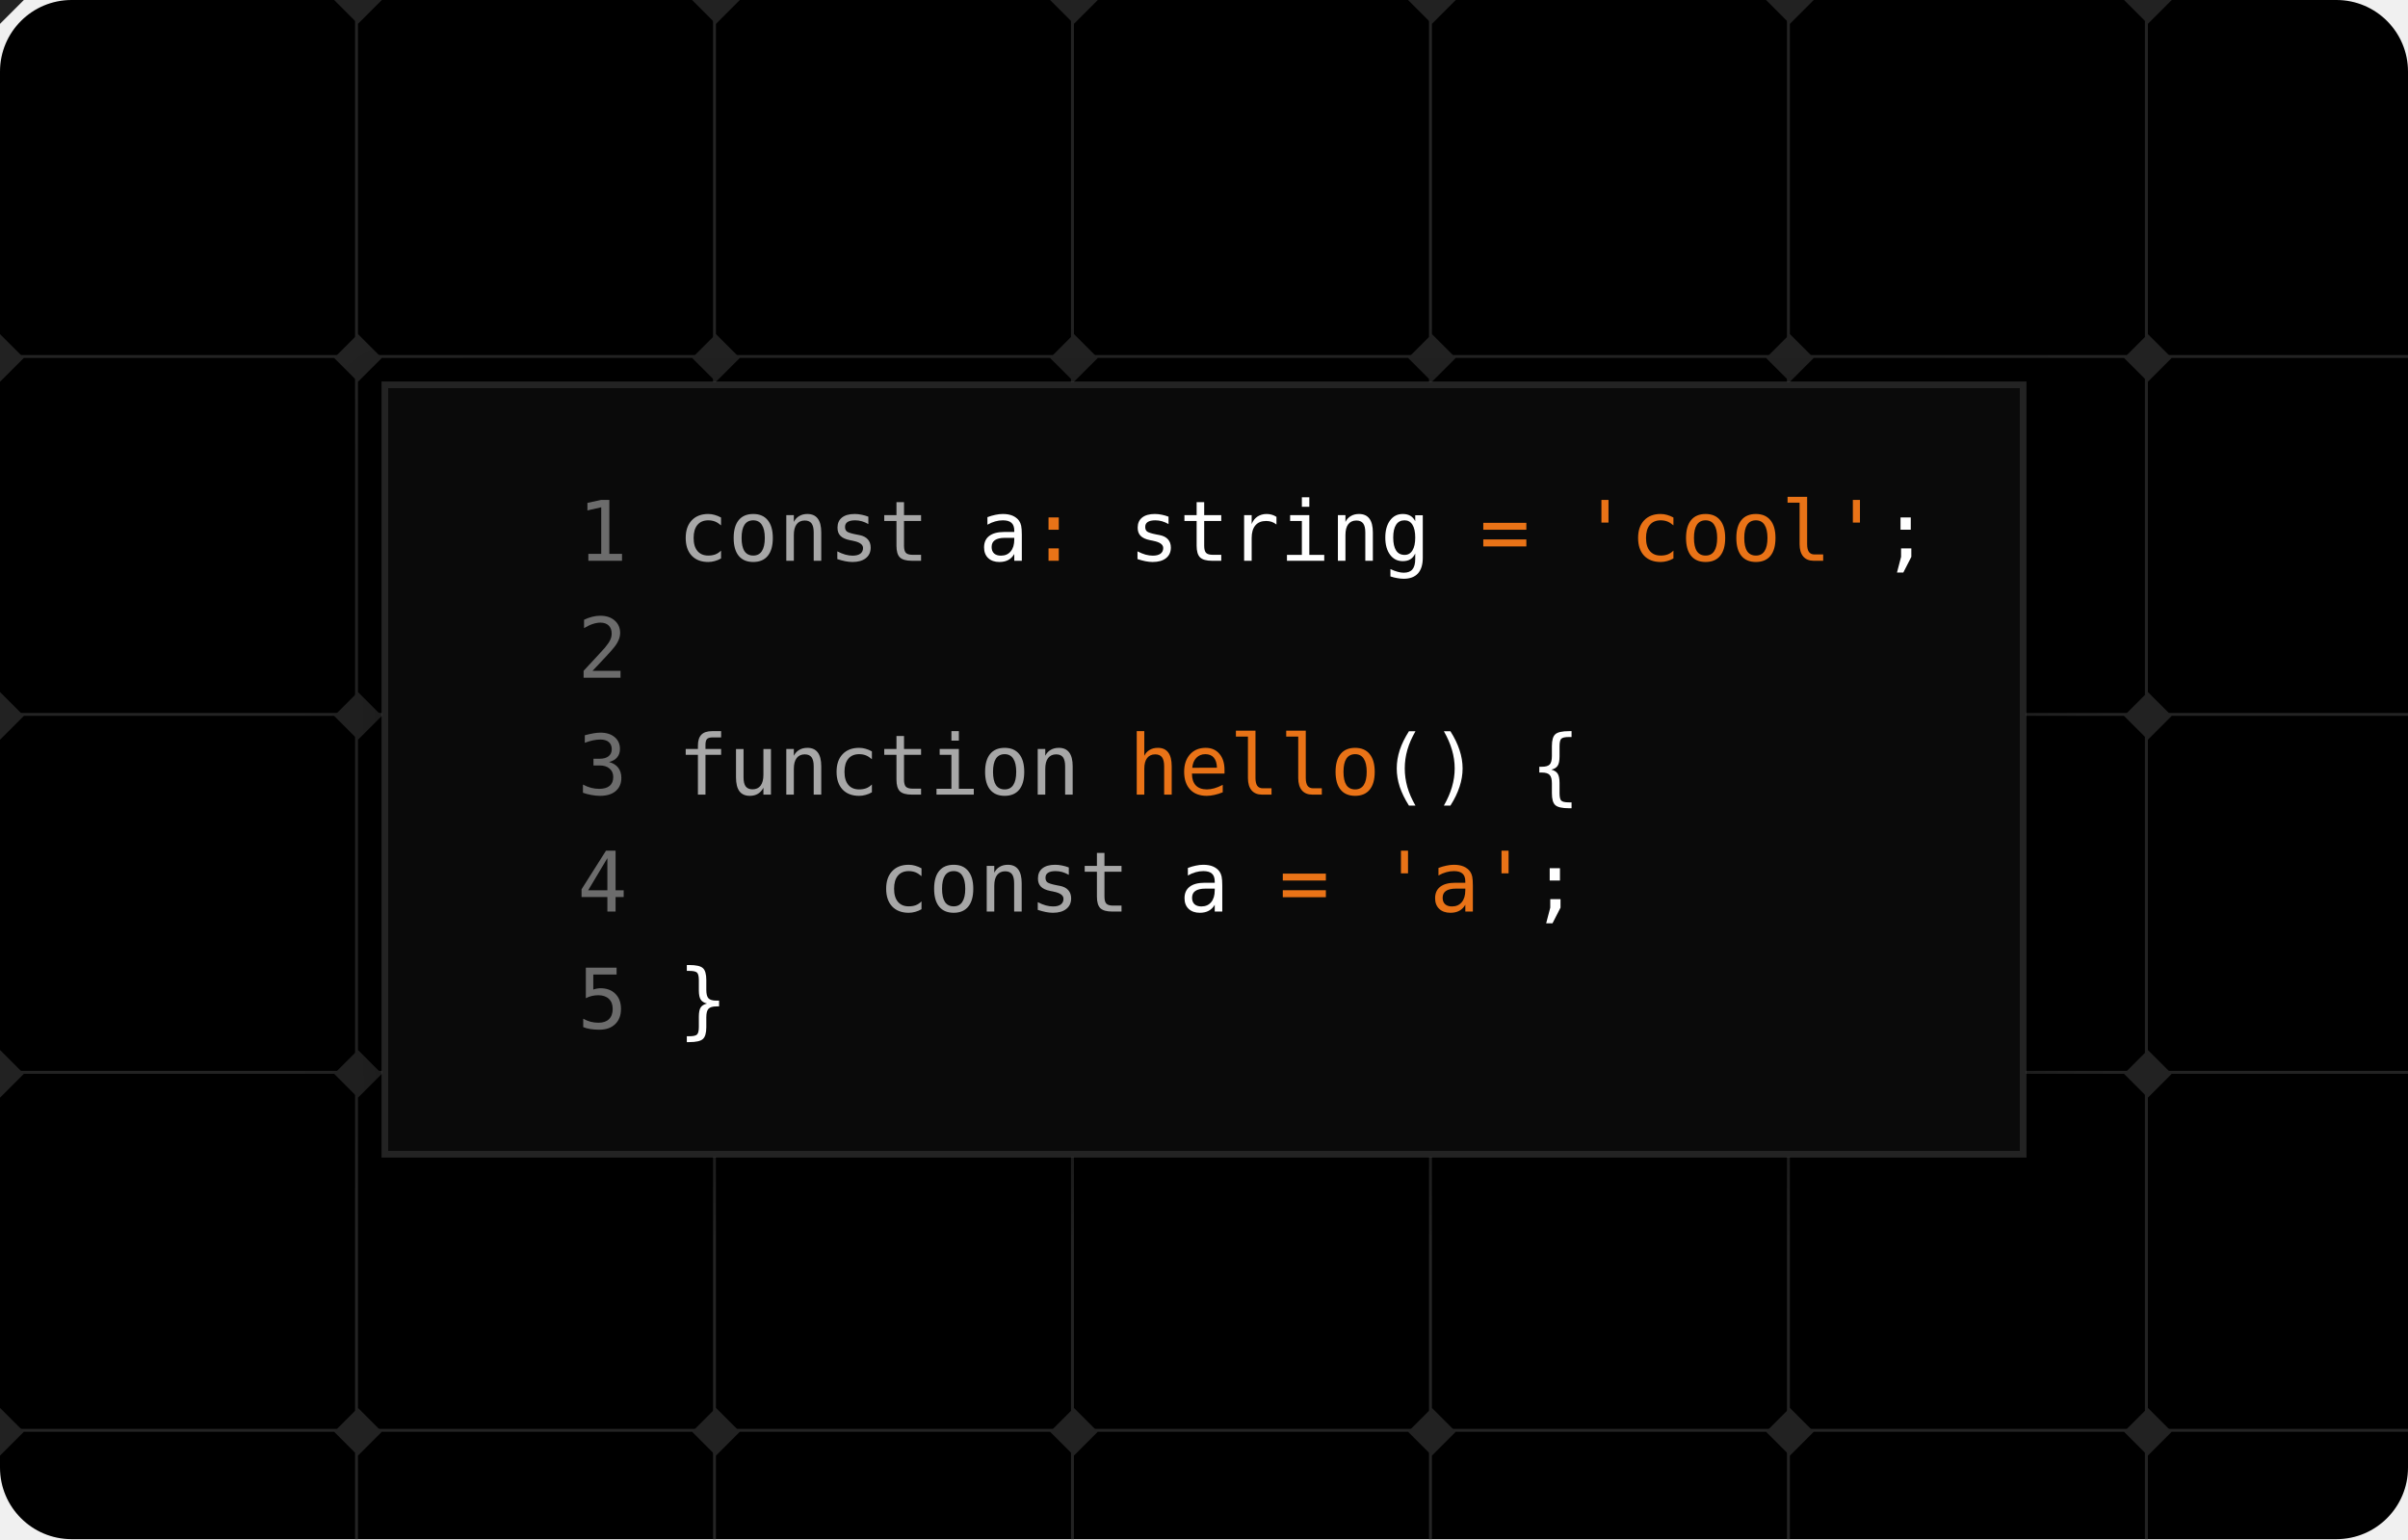
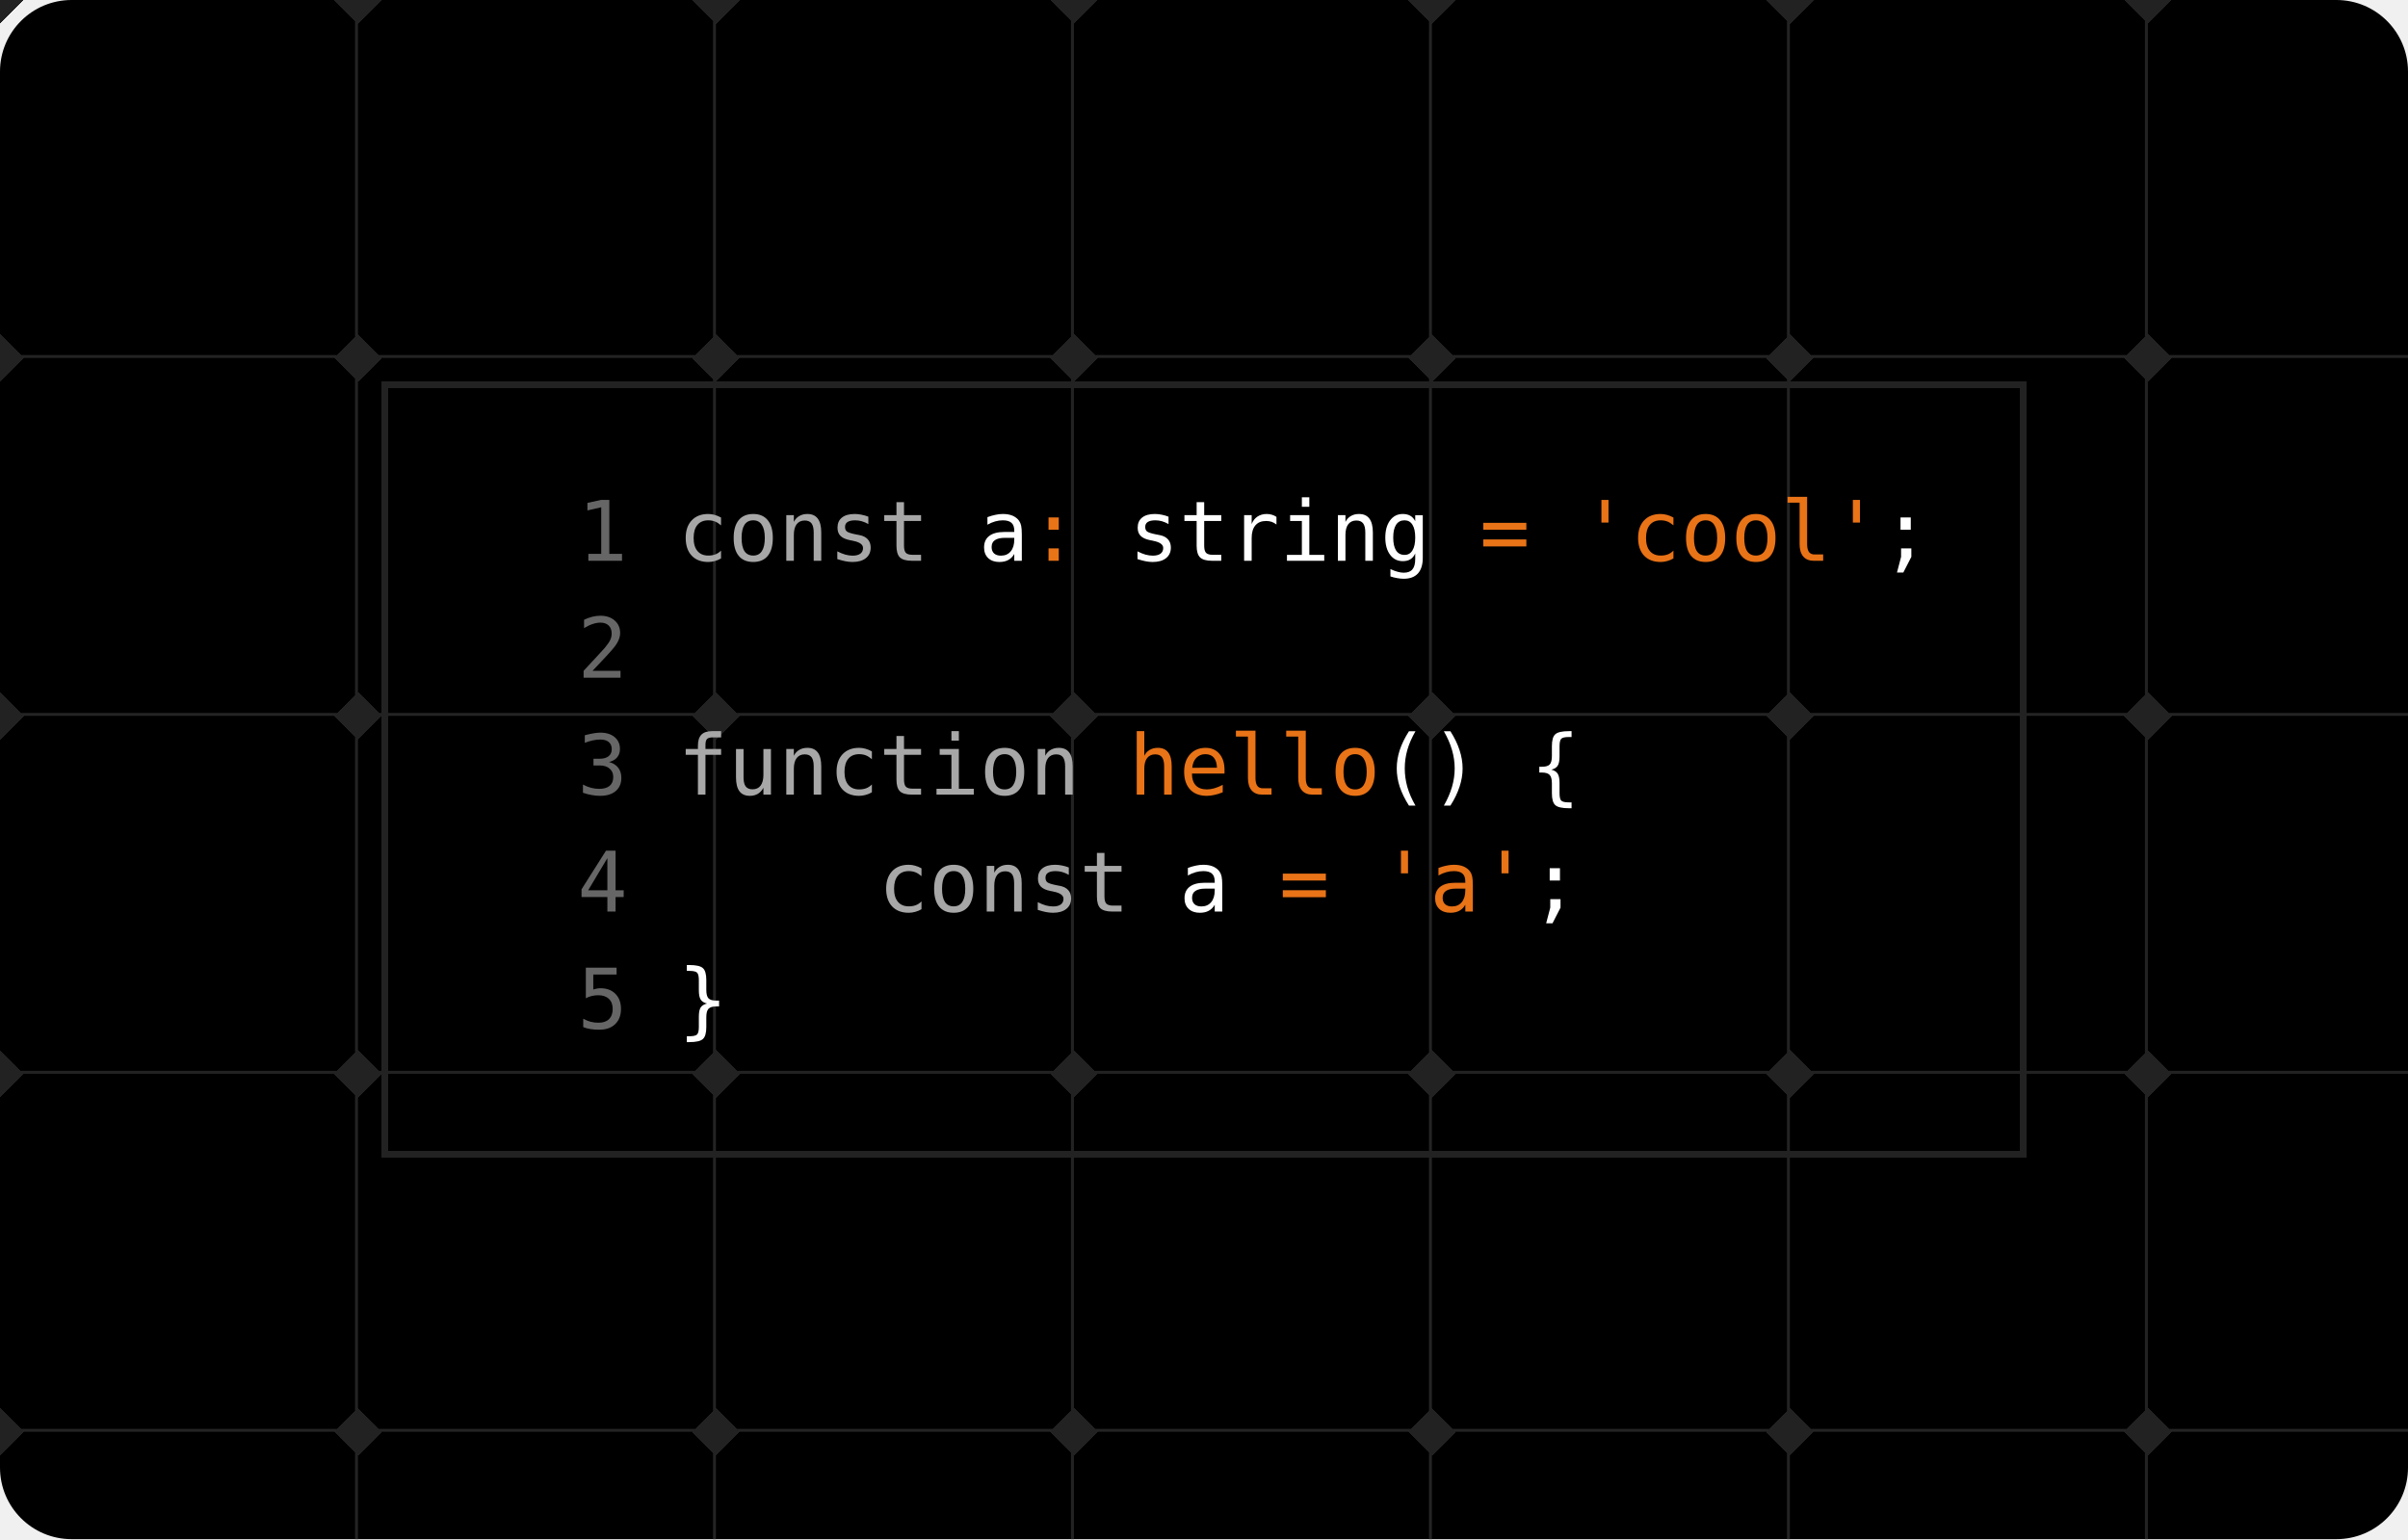
<svg xmlns="http://www.w3.org/2000/svg" viewBox="0 0 403.6 258" width="403.6" height="258">
  <defs>
-     <filter id="shadow" x="-50%" y="-50%" width="200%" height="200%">
-       <feGaussianBlur in="SourceAlpha" stdDeviation="8" result="blur" />
-       <feOffset in="blur" dx="0" dy="4" result="offsetBlur" />
-       <feFlood flood-color="#000000" flood-opacity="0.3" result="color" />
-       <feComposite in="color" in2="offsetBlur" operator="in" result="shadow" />
-     </filter>
-     <mask id="shadow-mask">
-       <rect x="-50" y="-50" width="375.6" height="230" fill="white" />
-       <rect x="0" y="0" width="275.6" height="130" rx="0" ry="0" fill="black" />
-     </mask>
    <pattern id="bg-pattern" width="60" height="60" patternUnits="userSpaceOnUse">
      <line x1="0" y1="60" x2="60" y2="60" stroke="#222222" stroke-width="1" />
      <line x1="60" y1="0" x2="60" y2="60" stroke="#222222" stroke-width="1" />
    </pattern>
  </defs>
  <rect x="0" y="0" width="403.6" height="258" fill="#000000" rx="12" ry="12" />
  <rect x="0" y="0" width="403.6" height="258" fill="url(#bg-pattern)" rx="12" ry="12" />
  <g class="overlay">
-     <polygon points="0,-4 4,0 0,4 -4,0" fill="#222222" />
+     <polygon points="0,-4 4,0 0,4 -4,0" fill="#222222" shape-rendering="crispEdges" />
  </g>
  <g class="overlay">
-     <polygon points="0,56 4,60 0,64 -4,60" fill="#222222" />
+     <polygon points="0,56 4,60 0,64 -4,60" fill="#222222" shape-rendering="crispEdges" />
  </g>
  <g class="overlay">
-     <polygon points="0,116 4,120 0,124 -4,120" fill="#222222" />
+     <polygon points="0,116 4,120 0,124 -4,120" fill="#222222" shape-rendering="crispEdges" />
  </g>
  <g class="overlay">
-     <polygon points="0,176 4,180 0,184 -4,180" fill="#222222" />
+     <polygon points="0,176 4,180 0,184 -4,180" fill="#222222" shape-rendering="crispEdges" />
  </g>
  <g class="overlay">
-     <polygon points="0,236 4,240 0,244 -4,240" fill="#222222" />
+     <polygon points="0,236 4,240 0,244 -4,240" fill="#222222" shape-rendering="crispEdges" />
  </g>
  <g class="overlay">
-     <polygon points="60,-4 64,0 60,4 56,0" fill="#222222" />
+     <polygon points="60,-4 64,0 60,4 56,0" fill="#222222" shape-rendering="crispEdges" />
  </g>
  <g class="overlay">
-     <polygon points="60,56 64,60 60,64 56,60" fill="#222222" />
+     <polygon points="60,56 64,60 60,64 56,60" fill="#222222" shape-rendering="crispEdges" />
  </g>
  <g class="overlay">
-     <polygon points="60,116 64,120 60,124 56,120" fill="#222222" />
+     <polygon points="60,116 64,120 60,124 56,120" fill="#222222" shape-rendering="crispEdges" />
  </g>
  <g class="overlay">
-     <polygon points="60,176 64,180 60,184 56,180" fill="#222222" />
+     <polygon points="60,176 64,180 60,184 56,180" fill="#222222" shape-rendering="crispEdges" />
  </g>
  <g class="overlay">
-     <polygon points="60,236 64,240 60,244 56,240" fill="#222222" />
+     <polygon points="60,236 64,240 60,244 56,240" fill="#222222" shape-rendering="crispEdges" />
  </g>
  <g class="overlay">
-     <polygon points="120,-4 124,0 120,4 116,0" fill="#222222" />
+     <polygon points="120,-4 124,0 120,4 116,0" fill="#222222" shape-rendering="crispEdges" />
  </g>
  <g class="overlay">
-     <polygon points="120,56 124,60 120,64 116,60" fill="#222222" />
+     <polygon points="120,56 124,60 120,64 116,60" fill="#222222" shape-rendering="crispEdges" />
  </g>
  <g class="overlay">
-     <polygon points="120,116 124,120 120,124 116,120" fill="#222222" />
+     <polygon points="120,116 124,120 120,124 116,120" fill="#222222" shape-rendering="crispEdges" />
  </g>
  <g class="overlay">
-     <polygon points="120,176 124,180 120,184 116,180" fill="#222222" />
+     <polygon points="120,176 124,180 120,184 116,180" fill="#222222" shape-rendering="crispEdges" />
  </g>
  <g class="overlay">
-     <polygon points="120,236 124,240 120,244 116,240" fill="#222222" />
+     <polygon points="120,236 124,240 120,244 116,240" fill="#222222" shape-rendering="crispEdges" />
  </g>
  <g class="overlay">
-     <polygon points="180,-4 184,0 180,4 176,0" fill="#222222" />
+     <polygon points="180,-4 184,0 180,4 176,0" fill="#222222" shape-rendering="crispEdges" />
  </g>
  <g class="overlay">
-     <polygon points="180,56 184,60 180,64 176,60" fill="#222222" />
+     <polygon points="180,56 184,60 180,64 176,60" fill="#222222" shape-rendering="crispEdges" />
  </g>
  <g class="overlay">
-     <polygon points="180,116 184,120 180,124 176,120" fill="#222222" />
+     <polygon points="180,116 184,120 180,124 176,120" fill="#222222" shape-rendering="crispEdges" />
  </g>
  <g class="overlay">
-     <polygon points="180,176 184,180 180,184 176,180" fill="#222222" />
+     <polygon points="180,176 184,180 180,184 176,180" fill="#222222" shape-rendering="crispEdges" />
  </g>
  <g class="overlay">
-     <polygon points="180,236 184,240 180,244 176,240" fill="#222222" />
+     <polygon points="180,236 184,240 180,244 176,240" fill="#222222" shape-rendering="crispEdges" />
  </g>
  <g class="overlay">
-     <polygon points="240,-4 244,0 240,4 236,0" fill="#222222" />
+     <polygon points="240,-4 244,0 240,4 236,0" fill="#222222" shape-rendering="crispEdges" />
  </g>
  <g class="overlay">
-     <polygon points="240,56 244,60 240,64 236,60" fill="#222222" />
+     <polygon points="240,56 244,60 240,64 236,60" fill="#222222" shape-rendering="crispEdges" />
  </g>
  <g class="overlay">
-     <polygon points="240,116 244,120 240,124 236,120" fill="#222222" />
+     <polygon points="240,116 244,120 240,124 236,120" fill="#222222" shape-rendering="crispEdges" />
  </g>
  <g class="overlay">
-     <polygon points="240,176 244,180 240,184 236,180" fill="#222222" />
+     <polygon points="240,176 244,180 240,184 236,180" fill="#222222" shape-rendering="crispEdges" />
  </g>
  <g class="overlay">
-     <polygon points="240,236 244,240 240,244 236,240" fill="#222222" />
+     <polygon points="240,236 244,240 240,244 236,240" fill="#222222" shape-rendering="crispEdges" />
  </g>
  <g class="overlay">
-     <polygon points="300,-4 304,0 300,4 296,0" fill="#222222" />
+     <polygon points="300,-4 304,0 300,4 296,0" fill="#222222" shape-rendering="crispEdges" />
  </g>
  <g class="overlay">
-     <polygon points="300,56 304,60 300,64 296,60" fill="#222222" />
+     <polygon points="300,56 304,60 300,64 296,60" fill="#222222" shape-rendering="crispEdges" />
  </g>
  <g class="overlay">
-     <polygon points="300,116 304,120 300,124 296,120" fill="#222222" />
+     <polygon points="300,116 304,120 300,124 296,120" fill="#222222" shape-rendering="crispEdges" />
  </g>
  <g class="overlay">
-     <polygon points="300,176 304,180 300,184 296,180" fill="#222222" />
+     <polygon points="300,176 304,180 300,184 296,180" fill="#222222" shape-rendering="crispEdges" />
  </g>
  <g class="overlay">
-     <polygon points="300,236 304,240 300,244 296,240" fill="#222222" />
+     <polygon points="300,236 304,240 300,244 296,240" fill="#222222" shape-rendering="crispEdges" />
  </g>
  <g class="overlay">
-     <polygon points="360,-4 364,0 360,4 356,0" fill="#222222" />
+     <polygon points="360,-4 364,0 360,4 356,0" fill="#222222" shape-rendering="crispEdges" />
  </g>
  <g class="overlay">
-     <polygon points="360,56 364,60 360,64 356,60" fill="#222222" />
+     <polygon points="360,56 364,60 360,64 356,60" fill="#222222" shape-rendering="crispEdges" />
  </g>
  <g class="overlay">
-     <polygon points="360,116 364,120 360,124 356,120" fill="#222222" />
+     <polygon points="360,116 364,120 360,124 356,120" fill="#222222" shape-rendering="crispEdges" />
  </g>
  <g class="overlay">
-     <polygon points="360,176 364,180 360,184 356,180" fill="#222222" />
+     <polygon points="360,176 364,180 360,184 356,180" fill="#222222" shape-rendering="crispEdges" />
  </g>
  <g class="overlay">
-     <polygon points="360,236 364,240 360,244 356,240" fill="#222222" />
+     <polygon points="360,236 364,240 360,244 356,240" fill="#222222" shape-rendering="crispEdges" />
  </g>
  <g transform="translate(64, 64)">
-     <g mask="url(#shadow-mask)">
-       <rect x="0" y="0" width="275.6" height="130" fill="#0a0a0a" rx="0" ry="0" filter="url(#shadow)" />
-     </g>
-     <rect x="0" y="0" width="275.6" height="130" fill="#0a0a0a" rx="0" ry="0" />
-     <path d="M 0 0 L 275.6 0 L 275.6 1 L 0 1 Z M 0 129 L 275.6 129 L 275.6 130 L 0 130 Z M 0 1 L 1 1 L 1 129 L 0 129 Z M 274.6 1 L 275.6 1 L 275.6 129 L 274.6 129 Z" fill="#ffffff1a" fill-rule="nonzero" shape-rendering="crispEdges" />
+     <rect x="0" y="0" width="275.6" height="130" fill="transparent" rx="0" ry="0" />
+     <path d="M 0 0 L 275.6 0 L 275.6 1 L 0 1 Z M 0 129 L 275.6 129 L 275.6 130 L 0 130 Z M 0 1 L 1 1 L 1 129 L 0 129 Z M 274.6 1 L 275.6 1 L 275.6 129 L 274.6 129 Z" fill="#222222" fill-rule="nonzero" shape-rendering="crispEdges" />
    <g class="text">
      <text x="41.2" y="30" font-family="'JetBrains Mono', monospace" font-size="14" fill="#ffffff66" text-anchor="end" xml:space="preserve">1</text>
      <text y="30" font-family="'JetBrains Mono', monospace" font-size="14" xml:space="preserve">
        <tspan x="49.6" fill="#a7a7a7">const</tspan>
        <tspan x="91.6" fill="#ffffff"> a</tspan>
        <tspan x="108.4" fill="#e97317">:</tspan>
        <tspan x="116.8" fill="#ffffff"> </tspan>
        <tspan x="125.2" fill="#ffffff">string</tspan>
        <tspan x="175.6" fill="#ffffff"> </tspan>
        <tspan x="184" fill="#e97317">=</tspan>
        <tspan x="192.4" fill="#ffffff"> </tspan>
        <tspan x="200.8" fill="#e97317">'cool'</tspan>
        <tspan x="251.2" fill="#ffffff">;</tspan>
      </text>
      <text x="41.2" y="49.6" font-family="'JetBrains Mono', monospace" font-size="14" fill="#ffffff66" text-anchor="end" xml:space="preserve">2</text>
      <text x="41.2" y="69.2" font-family="'JetBrains Mono', monospace" font-size="14" fill="#ffffff66" text-anchor="end" xml:space="preserve">3</text>
      <text y="69.2" font-family="'JetBrains Mono', monospace" font-size="14" xml:space="preserve">
        <tspan x="49.6" fill="#a7a7a7">function</tspan>
        <tspan x="116.8" fill="#ffffff"> </tspan>
        <tspan x="125.2" fill="#e97317">hello</tspan>
        <tspan x="167.2" fill="#ffffff">() {</tspan>
      </text>
      <text x="41.2" y="88.8" font-family="'JetBrains Mono', monospace" font-size="14" fill="#ffffff66" text-anchor="end" xml:space="preserve">4</text>
      <text y="88.8" font-family="'JetBrains Mono', monospace" font-size="14" xml:space="preserve">
        <tspan x="49.6" fill="#ffffff">    </tspan>
        <tspan x="83.2" fill="#a7a7a7">const</tspan>
        <tspan x="125.2" fill="#ffffff"> a </tspan>
        <tspan x="150.4" fill="#e97317">=</tspan>
        <tspan x="158.8" fill="#ffffff"> </tspan>
        <tspan x="167.2" fill="#e97317">'a'</tspan>
        <tspan x="192.4" fill="#ffffff">;</tspan>
      </text>
      <text x="41.2" y="108.4" font-family="'JetBrains Mono', monospace" font-size="14" fill="#ffffff66" text-anchor="end" xml:space="preserve">5</text>
      <text y="108.4" font-family="'JetBrains Mono', monospace" font-size="14" xml:space="preserve">
        <tspan x="49.6" fill="#ffffff">}</tspan>
      </text>
    </g>
  </g>
</svg>
